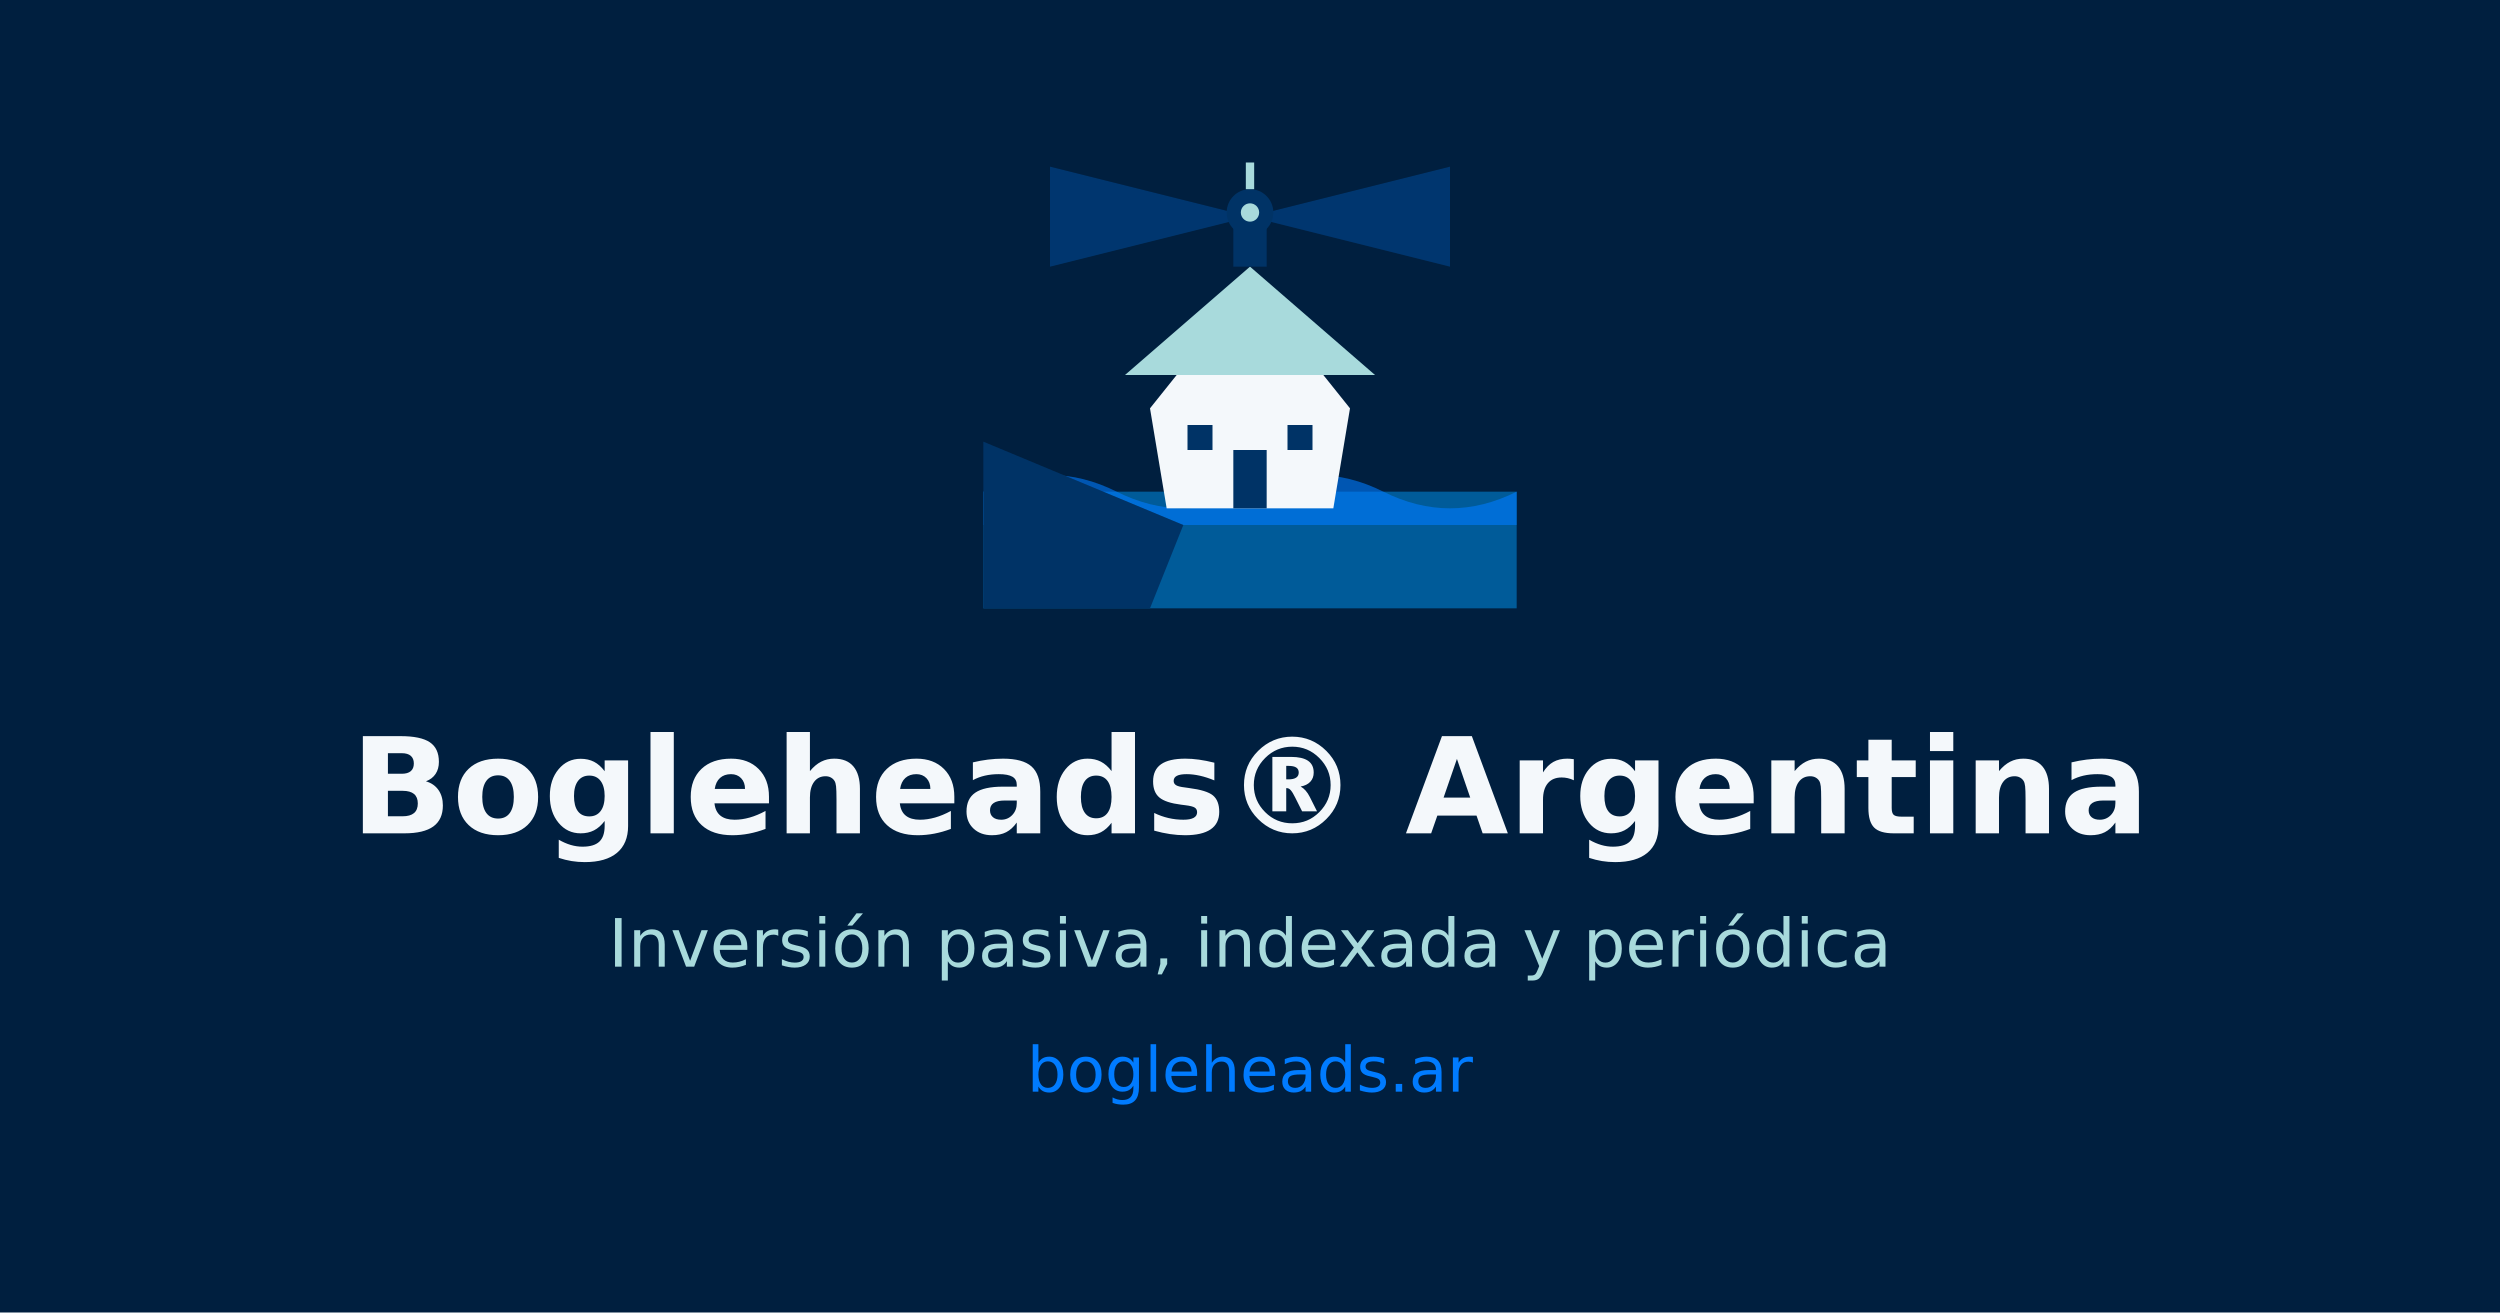
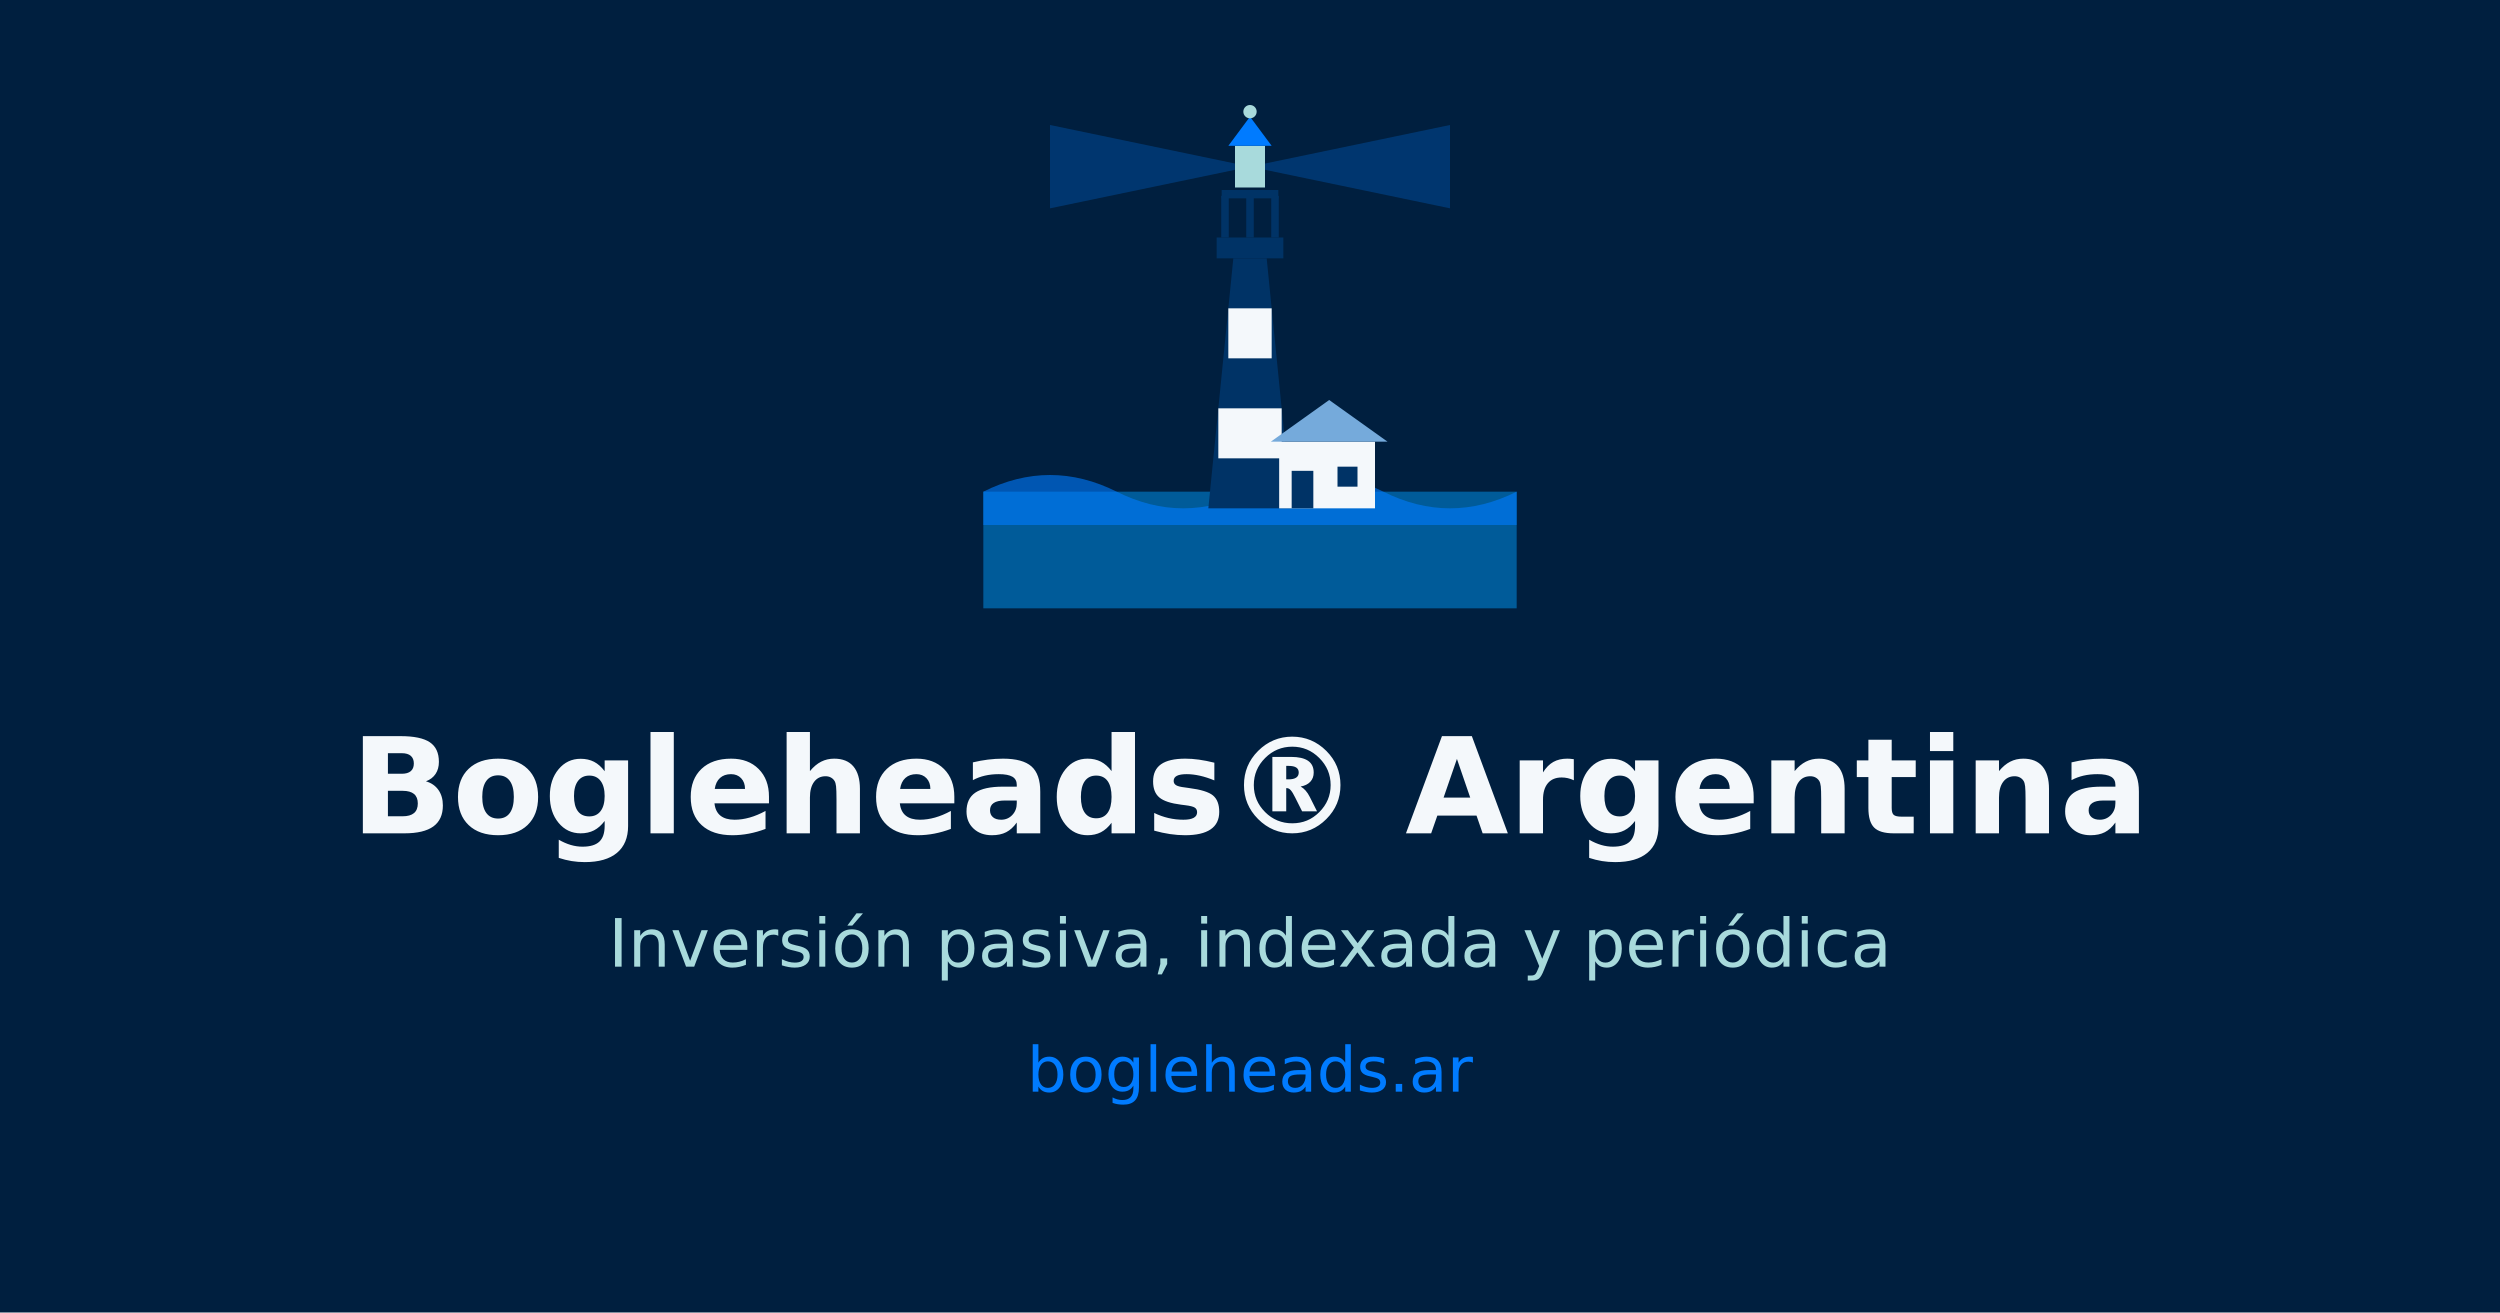
<svg xmlns="http://www.w3.org/2000/svg" viewBox="0 0 1200 630">
  <rect width="1200" height="630" fill="#001F3F" />
  <g transform="translate(472,36) scale(4)">
-     <polygon points="32,17 8,11 8,23" fill="#007BFF" opacity="0.25" />
-     <polygon points="32,17 56,11 56,23" fill="#007BFF" opacity="0.25" />
+     <polygon points="32,11 8,6 8,16" fill="#007BFF" opacity="0.25" />
+     <polygon points="32,11 56,6 56,16" fill="#007BFF" opacity="0.25" />
    <rect y="50" width="64" height="14" fill="#005B99" />
    <path d="M0,50 Q8,46 16,50 T32,50 T48,50 T64,50 V54 H0 Z" fill="#007BFF" opacity="0.6" />
-     <polygon points="0,64 0,44 24,54 20,64" fill="#003366" />
-     <polygon points="22,52 42,52 44,40 40,35 24,35 20,40" fill="#F4F8FB" />
-     <polygon points="17,36 47,36 32,23" fill="#A8DADC" />
-     <rect x="30" y="18" width="4" height="5" fill="#003366" />
-     <circle cx="32" cy="16.5" r="2.8" fill="#003366" />
-     <circle cx="32" cy="16.5" r="1.1" fill="#A8DADC" />
-     <line x1="32" y1="13.7" x2="32" y2="10.5" stroke="#A8DADC" stroke-width="1" />
-     <rect x="30" y="45" width="4" height="7" fill="#003366" />
-     <rect x="24.5" y="42" width="3" height="3" fill="#003366" />
-     <rect x="36.5" y="42" width="3" height="3" fill="#003366" />
+     <polygon points="27,52 37,52 34,22 30,22" fill="#003366" />
+     <rect x="28.2" y="40" width="7.6" height="6" fill="#F4F8FB" />
+     <rect x="29.4" y="28" width="5.2" height="6" fill="#F4F8FB" />
+     <rect x="28" y="19.5" width="8" height="2.5" fill="#003366" />
+     <line x1="29" y1="14.5" x2="29" y2="19.5" stroke="#003366" stroke-width="0.9" />
+     <line x1="32" y1="14.5" x2="32" y2="19.5" stroke="#003366" stroke-width="0.9" />
+     <line x1="35" y1="14.5" x2="35" y2="19.5" stroke="#003366" stroke-width="0.9" />
+     <rect x="28.6" y="13.8" width="6.8" height="1" fill="#003366" />
+     <rect x="30.2" y="8.5" width="3.6" height="5" fill="#A8DADC" />
+     <polygon points="29.4,8.5 34.6,8.5 32,5" fill="#007BFF" />
+     <circle cx="32" cy="4.4" r="0.8" fill="#A8DADC" />
+     <rect x="35.5" y="44" width="11.5" height="8" fill="#F4F8FB" />
+     <polygon points="34.5,44 48.5,44 41.5,39" fill="#75AADB" />
+     <rect x="37" y="47.5" width="2.6" height="4.5" fill="#003366" />
+     <rect x="42.5" y="47" width="2.4" height="2.4" fill="#003366" />
  </g>
  <text x="600" y="400" text-anchor="middle" font-family="DejaVu Sans, sans-serif" font-size="64" font-weight="bold" fill="#F4F8FB">Bogleheads® Argentina</text>
  <text x="600" y="464" text-anchor="middle" font-family="DejaVu Sans, sans-serif" font-size="32" fill="#A8DADC">Inversión pasiva, indexada y periódica</text>
  <text x="600" y="524" text-anchor="middle" font-family="DejaVu Sans, sans-serif" font-size="30" fill="#007BFF">bogleheads.ar</text>
</svg>
